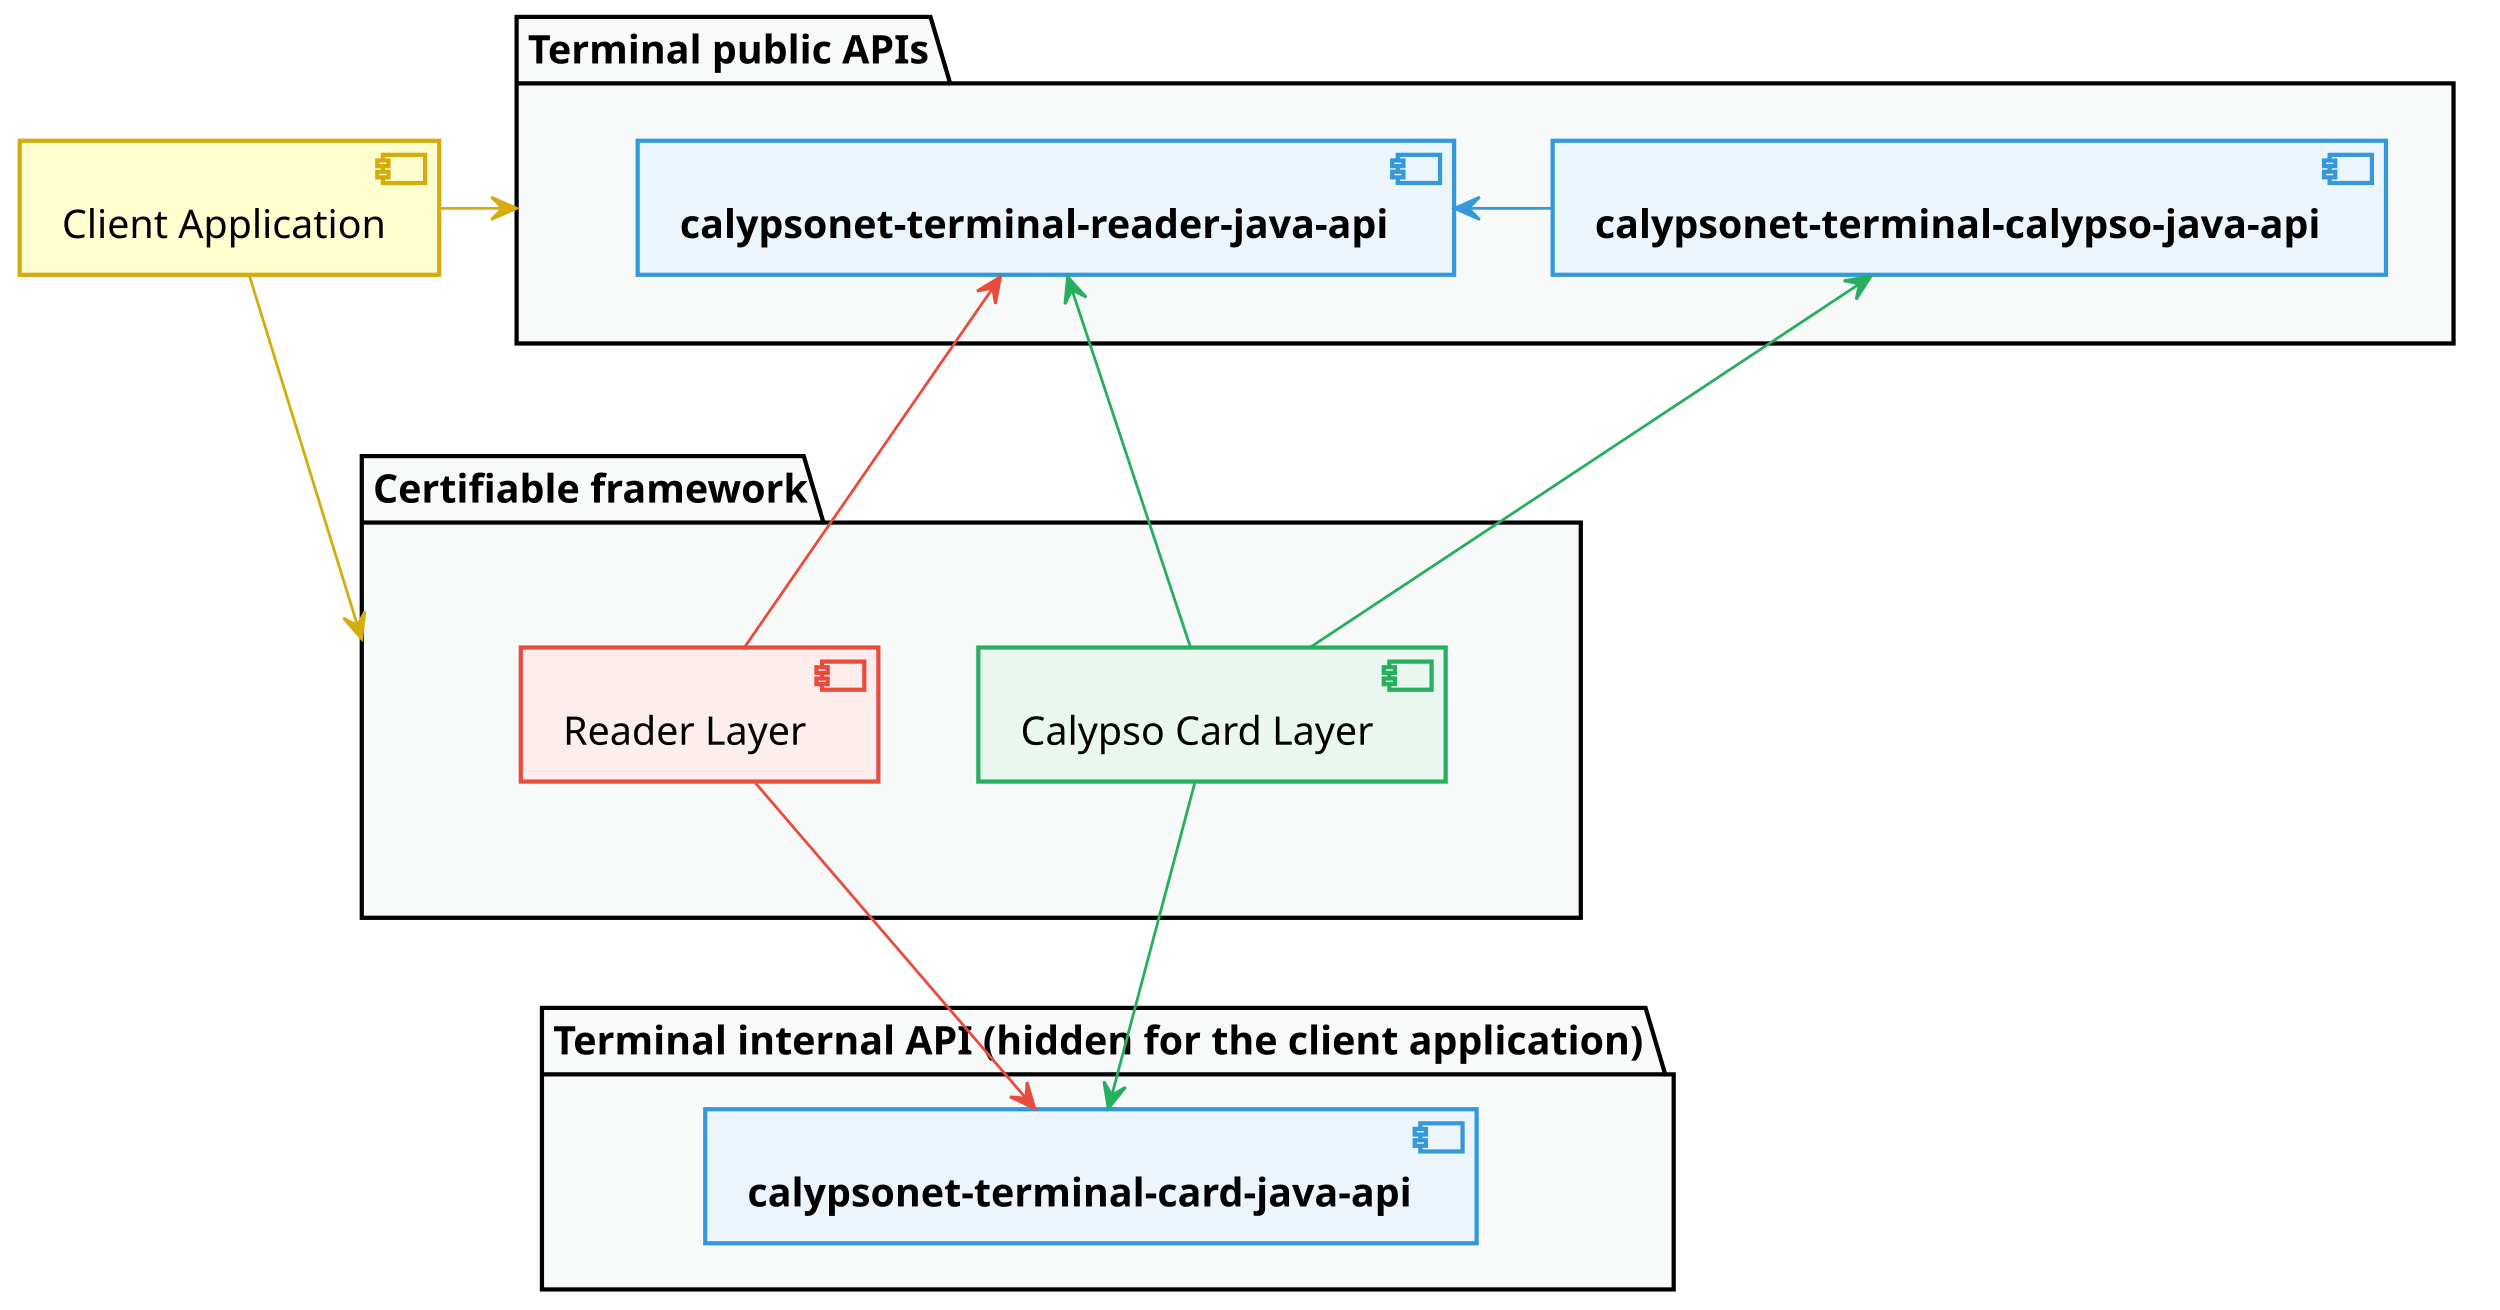
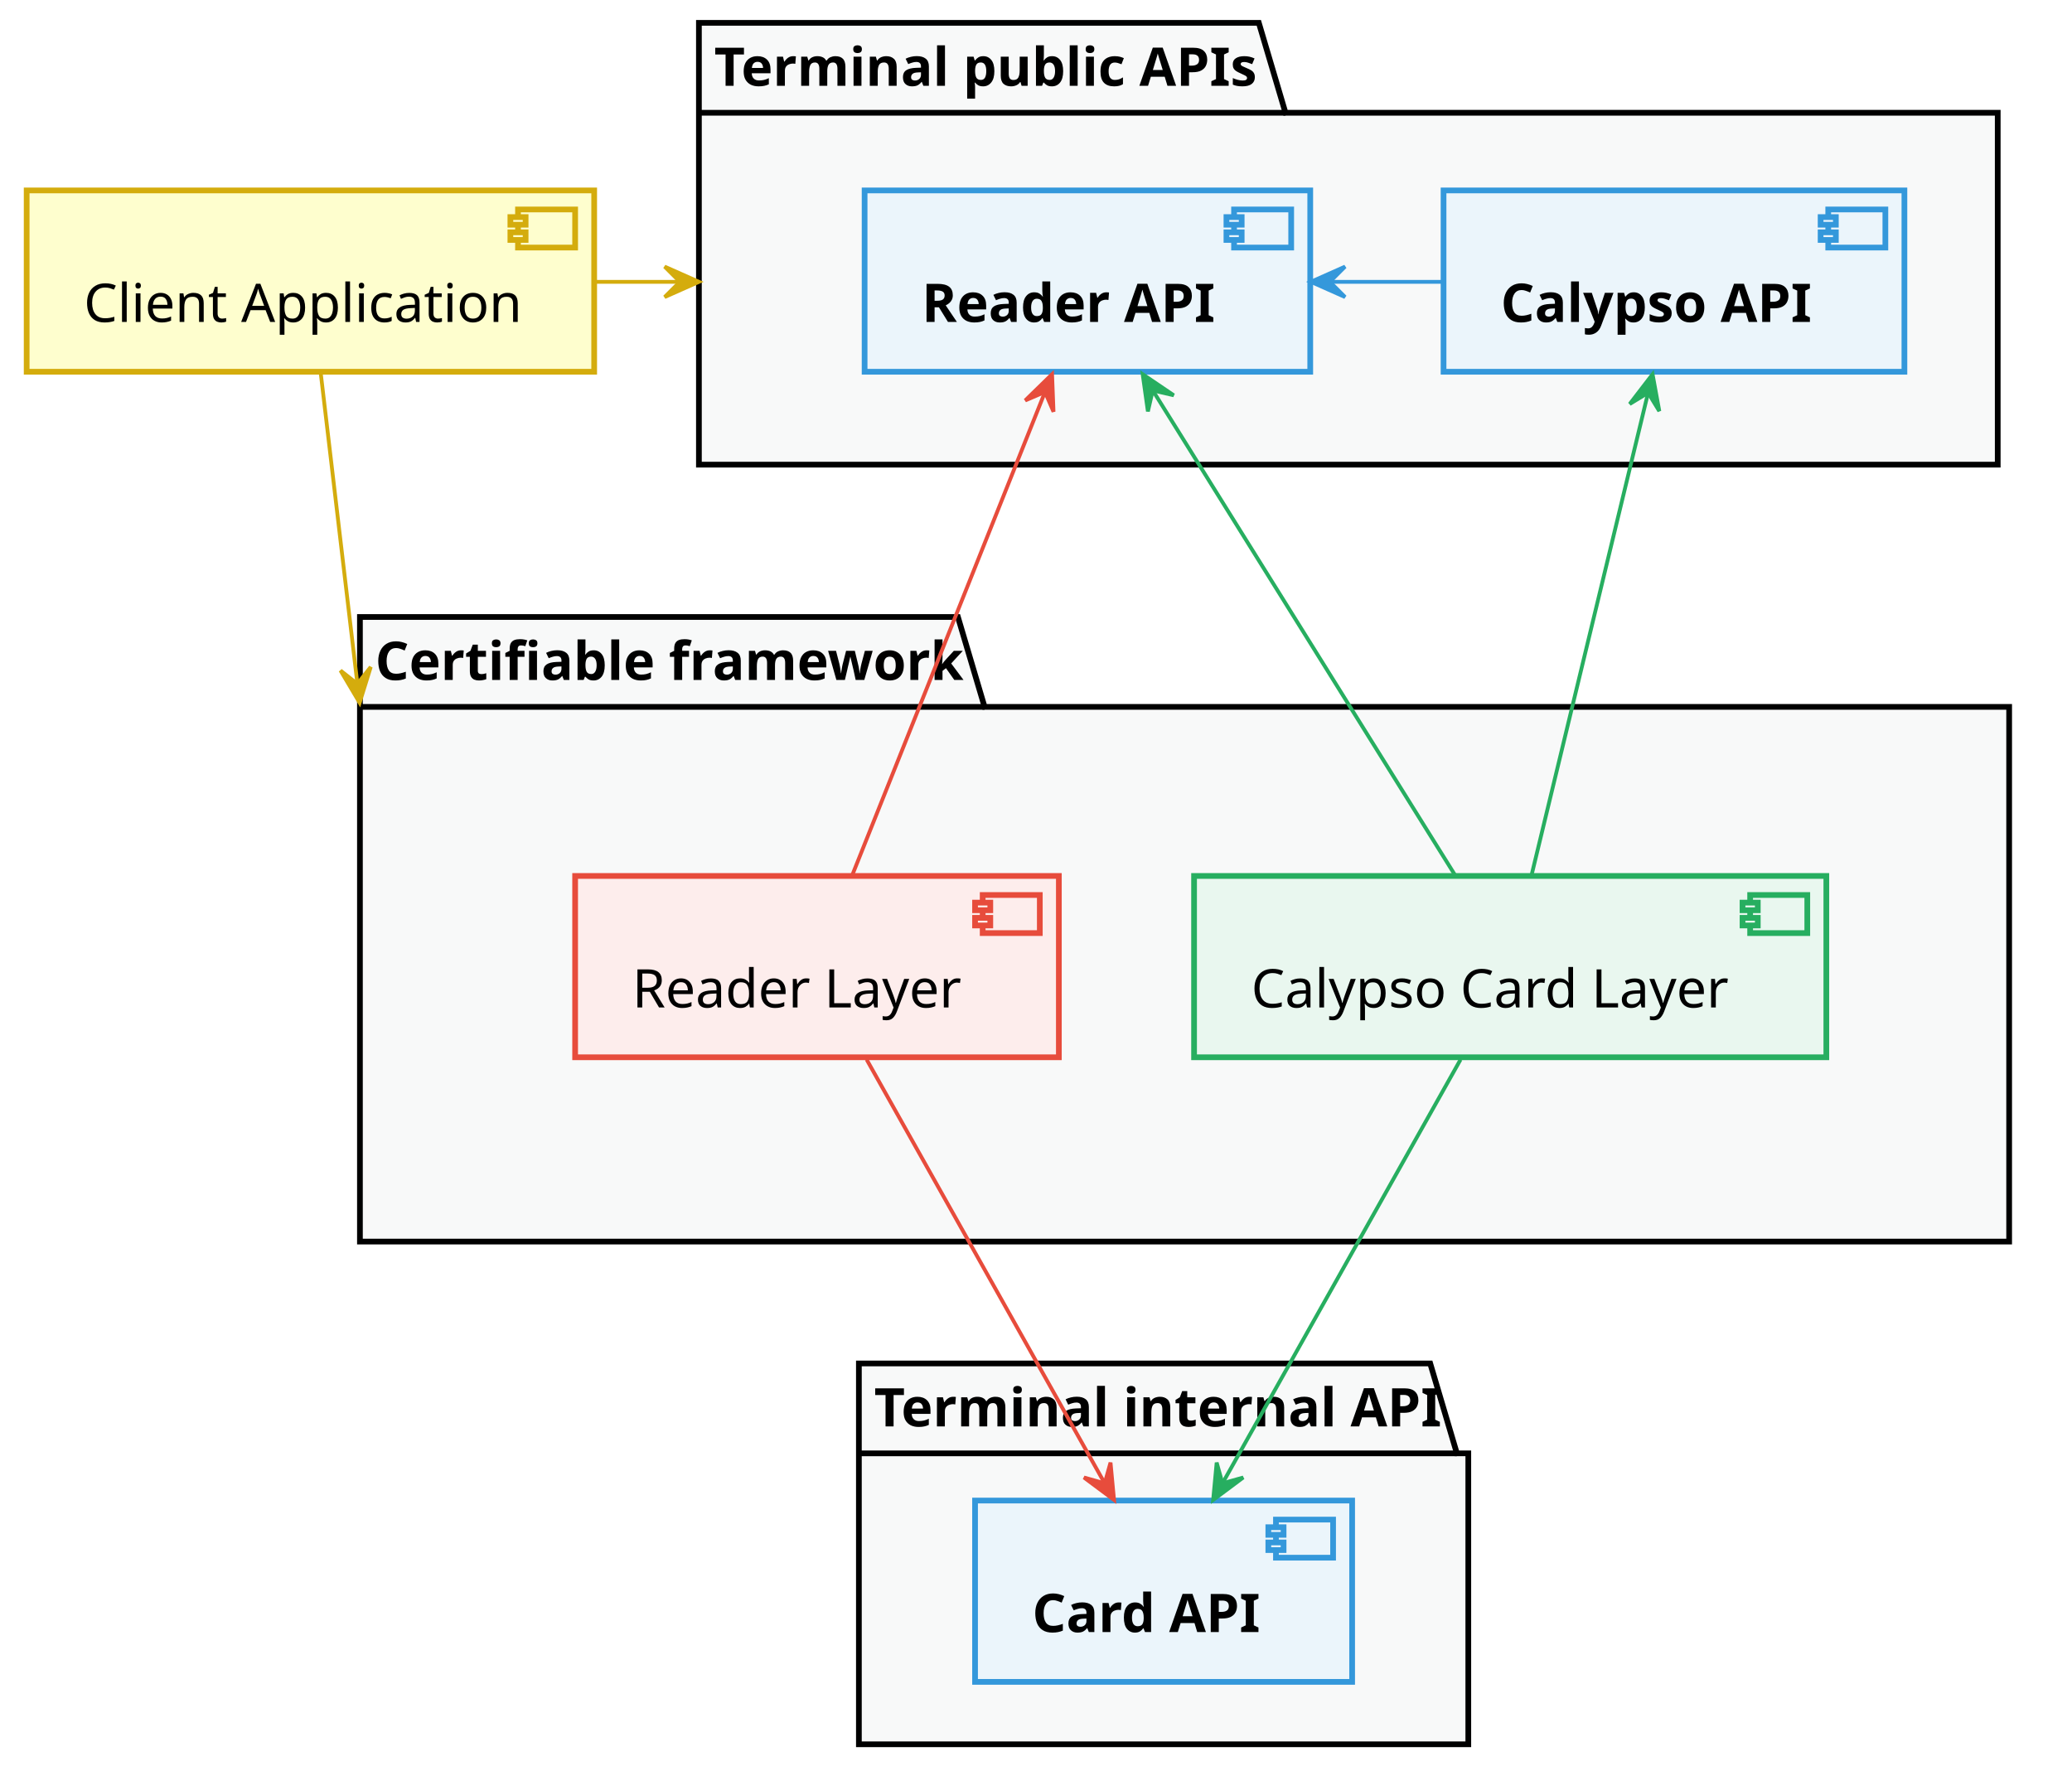
- <svg xmlns="http://www.w3.org/2000/svg" contentScriptType="application/ecmascript" contentStyleType="text/css" height="465px" preserveAspectRatio="none" style="width:888px;height:465px;background:#FFFFFF;" version="1.1" viewBox="0 0 888 465" width="888px" zoomAndPan="magnify">
+ <svg xmlns="http://www.w3.org/2000/svg" contentScriptType="application/ecmascript" contentStyleType="text/css" height="465px" preserveAspectRatio="none" style="width:544px;height:465px;background:#FFFFFF;" version="1.1" viewBox="0 0 544 465" width="544px" zoomAndPan="magnify">
  <defs />
  <g>
-     <polygon fill="#F8F9F9" points="183.5,6,330.5,6,337.5,29.609,871.5,29.609,871.5,122,183.5,122,183.5,6" style="stroke:#000000;stroke-width:1.5;" />
+     <polygon fill="#F8F9F9" points="183.5,6,330.5,6,337.5,29.609,524.5,29.609,524.5,122,183.5,122,183.5,6" style="stroke:#000000;stroke-width:1.5;" />
    <line style="stroke:#000000;stroke-width:1.5;" x1="183.5" x2="337.5" y1="29.609" y2="29.609" />
    <text fill="#000000" font-family="sans-serif" font-size="14" font-weight="bold" lengthAdjust="spacing" textLength="141" x="187.5" y="22.533">Terminal public APIs</text>
-     <polygon fill="#F8F9F9" points="128.5,162,285.5,162,292.5,185.609,561.5,185.609,561.5,326,128.5,326,128.5,162" style="stroke:#000000;stroke-width:1.5;" />
-     <line style="stroke:#000000;stroke-width:1.5;" x1="128.5" x2="292.5" y1="185.609" y2="185.609" />
-     <text fill="#000000" font-family="sans-serif" font-size="14" font-weight="bold" lengthAdjust="spacing" textLength="151" x="132.5" y="178.533">Certifiable framework</text>
-     <polygon fill="#F8F9F9" points="192.5,358,584.5,358,591.5,381.609,594.5,381.609,594.5,458,192.5,458,192.5,358" style="stroke:#000000;stroke-width:1.5;" />
-     <line style="stroke:#000000;stroke-width:1.5;" x1="192.5" x2="591.5" y1="381.609" y2="381.609" />
-     <text fill="#000000" font-family="sans-serif" font-size="14" font-weight="bold" lengthAdjust="spacing" textLength="386" x="196.5" y="374.533">Terminal internal API  (hidden for the client application)</text>
-     <rect fill="#EBF5FB" height="47.609" style="stroke:#3498DB;stroke-width:1.5;" width="290" x="226.5" y="50" />
-     <rect fill="#EBF5FB" height="10" style="stroke:#3498DB;stroke-width:1.5;" width="15" x="496.5" y="55" />
-     <rect fill="#EBF5FB" height="2" style="stroke:#3498DB;stroke-width:1.5;" width="4" x="494.5" y="57" />
-     <rect fill="#EBF5FB" height="2" style="stroke:#3498DB;stroke-width:1.5;" width="4" x="494.5" y="61" />
-     <text fill="#000000" font-family="sans-serif" font-size="14" font-weight="bold" lengthAdjust="spacing" textLength="250" x="241.5" y="84.533">calypsonet-terminal-reader-java-api</text>
-     <rect fill="#EBF5FB" height="47.609" style="stroke:#3498DB;stroke-width:1.5;" width="296" x="551.5" y="50" />
-     <rect fill="#EBF5FB" height="10" style="stroke:#3498DB;stroke-width:1.5;" width="15" x="827.5" y="55" />
-     <rect fill="#EBF5FB" height="2" style="stroke:#3498DB;stroke-width:1.5;" width="4" x="825.5" y="57" />
-     <rect fill="#EBF5FB" height="2" style="stroke:#3498DB;stroke-width:1.5;" width="4" x="825.5" y="61" />
-     <text fill="#000000" font-family="sans-serif" font-size="14" font-weight="bold" lengthAdjust="spacing" textLength="256" x="566.5" y="84.533">calypsonet-terminal-calypso-java-api</text>
-     <rect fill="#E9F7EF" height="47.609" style="stroke:#27AE60;stroke-width:1.5;" width="166" x="347.5" y="230" />
-     <rect fill="#E9F7EF" height="10" style="stroke:#27AE60;stroke-width:1.5;" width="15" x="493.5" y="235" />
-     <rect fill="#E9F7EF" height="2" style="stroke:#27AE60;stroke-width:1.5;" width="4" x="491.5" y="237" />
-     <rect fill="#E9F7EF" height="2" style="stroke:#27AE60;stroke-width:1.5;" width="4" x="491.5" y="241" />
-     <text fill="#000000" font-family="sans-serif" font-size="14" lengthAdjust="spacing" textLength="126" x="362.5" y="264.533">Calypso Card Layer</text>
-     <rect fill="#FDEDEC" height="47.609" style="stroke:#E74C3C;stroke-width:1.5;" width="127" x="185" y="230" />
-     <rect fill="#FDEDEC" height="10" style="stroke:#E74C3C;stroke-width:1.5;" width="15" x="292" y="235" />
-     <rect fill="#FDEDEC" height="2" style="stroke:#E74C3C;stroke-width:1.5;" width="4" x="290" y="237" />
-     <rect fill="#FDEDEC" height="2" style="stroke:#E74C3C;stroke-width:1.5;" width="4" x="290" y="241" />
-     <text fill="#000000" font-family="sans-serif" font-size="14" lengthAdjust="spacing" textLength="87" x="200" y="264.533">Reader Layer</text>
-     <rect fill="#EBF5FB" height="47.609" style="stroke:#3498DB;stroke-width:1.5;" width="274" x="250.5" y="394" />
-     <rect fill="#EBF5FB" height="10" style="stroke:#3498DB;stroke-width:1.5;" width="15" x="504.5" y="399" />
-     <rect fill="#EBF5FB" height="2" style="stroke:#3498DB;stroke-width:1.5;" width="4" x="502.5" y="401" />
-     <rect fill="#EBF5FB" height="2" style="stroke:#3498DB;stroke-width:1.5;" width="4" x="502.5" y="405" />
-     <text fill="#000000" font-family="sans-serif" font-size="14" font-weight="bold" lengthAdjust="spacing" textLength="234" x="265.5" y="428.533">calypsonet-terminal-card-java-api</text>
+     <polygon fill="#F8F9F9" points="94.5,162,251.5,162,258.5,185.609,527.5,185.609,527.5,326,94.5,326,94.5,162" style="stroke:#000000;stroke-width:1.5;" />
+     <line style="stroke:#000000;stroke-width:1.5;" x1="94.5" x2="258.5" y1="185.609" y2="185.609" />
+     <text fill="#000000" font-family="sans-serif" font-size="14" font-weight="bold" lengthAdjust="spacing" textLength="151" x="98.5" y="178.533">Certifiable framework</text>
+     <polygon fill="#F8F9F9" points="225.5,358,375.5,358,382.5,381.609,385.5,381.609,385.5,458,225.5,458,225.5,358" style="stroke:#000000;stroke-width:1.5;" />
+     <line style="stroke:#000000;stroke-width:1.5;" x1="225.5" x2="382.5" y1="381.609" y2="381.609" />
+     <text fill="#000000" font-family="sans-serif" font-size="14" font-weight="bold" lengthAdjust="spacing" textLength="144" x="229.5" y="374.533">Terminal internal API</text>
+     <rect fill="#EBF5FB" height="47.609" style="stroke:#3498DB;stroke-width:1.5;" width="117" x="227" y="50" />
+     <rect fill="#EBF5FB" height="10" style="stroke:#3498DB;stroke-width:1.5;" width="15" x="324" y="55" />
+     <rect fill="#EBF5FB" height="2" style="stroke:#3498DB;stroke-width:1.5;" width="4" x="322" y="57" />
+     <rect fill="#EBF5FB" height="2" style="stroke:#3498DB;stroke-width:1.5;" width="4" x="322" y="61" />
+     <text fill="#000000" font-family="sans-serif" font-size="14" font-weight="bold" lengthAdjust="spacing" textLength="77" x="242" y="84.533">Reader API</text>
+     <rect fill="#EBF5FB" height="47.609" style="stroke:#3498DB;stroke-width:1.5;" width="121" x="379" y="50" />
+     <rect fill="#EBF5FB" height="10" style="stroke:#3498DB;stroke-width:1.5;" width="15" x="480" y="55" />
+     <rect fill="#EBF5FB" height="2" style="stroke:#3498DB;stroke-width:1.5;" width="4" x="478" y="57" />
+     <rect fill="#EBF5FB" height="2" style="stroke:#3498DB;stroke-width:1.5;" width="4" x="478" y="61" />
+     <text fill="#000000" font-family="sans-serif" font-size="14" font-weight="bold" lengthAdjust="spacing" textLength="81" x="394" y="84.533">Calypso API</text>
+     <rect fill="#E9F7EF" height="47.609" style="stroke:#27AE60;stroke-width:1.5;" width="166" x="313.5" y="230" />
+     <rect fill="#E9F7EF" height="10" style="stroke:#27AE60;stroke-width:1.5;" width="15" x="459.5" y="235" />
+     <rect fill="#E9F7EF" height="2" style="stroke:#27AE60;stroke-width:1.5;" width="4" x="457.5" y="237" />
+     <rect fill="#E9F7EF" height="2" style="stroke:#27AE60;stroke-width:1.5;" width="4" x="457.5" y="241" />
+     <text fill="#000000" font-family="sans-serif" font-size="14" lengthAdjust="spacing" textLength="126" x="328.5" y="264.533">Calypso Card Layer</text>
+     <rect fill="#FDEDEC" height="47.609" style="stroke:#E74C3C;stroke-width:1.5;" width="127" x="151" y="230" />
+     <rect fill="#FDEDEC" height="10" style="stroke:#E74C3C;stroke-width:1.5;" width="15" x="258" y="235" />
+     <rect fill="#FDEDEC" height="2" style="stroke:#E74C3C;stroke-width:1.5;" width="4" x="256" y="237" />
+     <rect fill="#FDEDEC" height="2" style="stroke:#E74C3C;stroke-width:1.5;" width="4" x="256" y="241" />
+     <text fill="#000000" font-family="sans-serif" font-size="14" lengthAdjust="spacing" textLength="87" x="166" y="264.533">Reader Layer</text>
+     <rect fill="#EBF5FB" height="47.609" style="stroke:#3498DB;stroke-width:1.5;" width="99" x="256" y="394" />
+     <rect fill="#EBF5FB" height="10" style="stroke:#3498DB;stroke-width:1.5;" width="15" x="335" y="399" />
+     <rect fill="#EBF5FB" height="2" style="stroke:#3498DB;stroke-width:1.5;" width="4" x="333" y="401" />
+     <rect fill="#EBF5FB" height="2" style="stroke:#3498DB;stroke-width:1.5;" width="4" x="333" y="405" />
+     <text fill="#000000" font-family="sans-serif" font-size="14" font-weight="bold" lengthAdjust="spacing" textLength="59" x="271" y="428.533">Card API</text>
    <rect fill="#FEFECE" height="47.609" style="stroke:#D4AC0D;stroke-width:1.5;" width="149" x="7" y="50" />
    <rect fill="#FEFECE" height="10" style="stroke:#D4AC0D;stroke-width:1.5;" width="15" x="136" y="55" />
    <rect fill="#FEFECE" height="2" style="stroke:#D4AC0D;stroke-width:1.5;" width="4" x="134" y="57" />
    <rect fill="#FEFECE" height="2" style="stroke:#D4AC0D;stroke-width:1.5;" width="4" x="134" y="61" />
    <text fill="#000000" font-family="sans-serif" font-size="14" lengthAdjust="spacing" textLength="109" x="22" y="84.533">Client Application</text>
    <path d="M156.266,74 C162.047,74 167.827,74 173.607,74 C176.498,74 179.388,74 182.278,74 C182.639,74 183.001,74 183.362,74 C183.407,74 183.452,74 183.498,74 " fill="none" id="application-to-packCalypsonetPublic" style="stroke:#D4AC0D;stroke-width:1.0;" />
    <polygon fill="#D4AC0D" points="183.498,74,174.498,70,178.498,74,174.498,78,183.498,74" style="stroke:#D4AC0D;stroke-width:1.0;" />
-     <path d="M88.69,98.27 C96.028,122.018 107.725,159.872 117.712,192.194 C120.208,200.274 122.598,208.009 124.786,215.091 C125.88,218.632 126.924,222.01 127.906,225.186 C128.028,225.583 128.15,225.977 128.271,226.368 C128.331,226.563 128.391,226.758 128.451,226.952 " fill="none" id="application-to-packMain" style="stroke:#D4AC0D;stroke-width:1.0;" />
-     <polygon fill="#D4AC0D" points="128.451,226.952,129.616,217.172,126.975,222.174,121.972,219.534,128.451,226.952" style="stroke:#D4AC0D;stroke-width:1.0;" />
-     <path d="M521.745,74 C531.581,74 541.417,74 551.252,74 " fill="none" id="readerApi-backto-calypsoApi" style="stroke:#3498DB;stroke-width:1.0;" />
-     <polygon fill="#3498DB" points="516.602,74,525.602,78,521.602,74,525.602,70,516.602,74" style="stroke:#3498DB;stroke-width:1.0;" />
-     <path d="M424.339,278.211 C416.58,307.443 403.259,357.628 394.94,388.97 " fill="none" id="cardLayer-to-cardApi" style="stroke:#27AE60;stroke-width:1.0;" />
-     <polygon fill="#27AE60" points="393.649,393.832,399.824,386.16,394.932,389,392.092,384.107,393.649,393.832" style="stroke:#27AE60;stroke-width:1.0;" />
-     <path d="M380.865,103.253 C392.464,138.247 412.007,197.206 422.785,229.724 " fill="none" id="readerApi-backto-cardLayer" style="stroke:#27AE60;stroke-width:1.0;" />
-     <polygon fill="#27AE60" points="379.213,98.27,378.247,108.071,380.786,103.016,385.841,105.555,379.213,98.27" style="stroke:#27AE60;stroke-width:1.0;" />
-     <path d="M660.278,100.954 C607.783,135.69 515.487,196.763 465.329,229.953 " fill="none" id="calypsoApi-backto-cardLayer" style="stroke:#27AE60;stroke-width:1.0;" />
-     <polygon fill="#27AE60" points="664.609,98.088,654.896,99.72,660.439,100.848,659.312,106.391,664.609,98.088" style="stroke:#27AE60;stroke-width:1.0;" />
-     <path d="M352.568,102.398 C328.465,137.279 287.238,196.94 264.584,229.724 " fill="none" id="readerApi-backto-readerLayer" style="stroke:#E74C3C;stroke-width:1.0;" />
-     <polygon fill="#E74C3C" points="355.42,98.27,347.012,103.399,352.577,102.383,353.593,107.948,355.42,98.27" style="stroke:#E74C3C;stroke-width:1.0;" />
-     <path d="M268.415,278.211 C293.704,307.684 337.268,358.456 364.11,389.74 " fill="none" id="readerLayer-to-cardApi" style="stroke:#E74C3C;stroke-width:1.0;" />
-     <polygon fill="#E74C3C" points="367.622,393.832,364.797,384.397,364.366,390.038,358.726,389.607,367.622,393.832" style="stroke:#E74C3C;stroke-width:1.0;" />
+     <path d="M84.245,98.27 C85.646,110.144 87.463,125.545 89.406,142.017 C90.378,150.253 91.381,158.757 92.38,167.222 C92.879,171.455 93.378,175.678 93.87,179.852 C93.993,180.896 94.116,181.937 94.238,182.974 C94.3,183.492 94.361,184.01 94.422,184.527 " fill="none" id="application-to-packMain" style="stroke:#D4AC0D;stroke-width:1.0;" />
+     <polygon fill="#D4AC0D" points="94.422,184.527,97.34,175.12,93.836,179.561,89.395,176.057,94.422,184.527" style="stroke:#D4AC0D;stroke-width:1.0;" />
+     <path d="M349.294,74 C359.126,74 368.958,74 378.79,74 " fill="none" id="readerApi-backto-calypsoApi" style="stroke:#3498DB;stroke-width:1.0;" />
+     <polygon fill="#3498DB" points="344.152,74,353.152,78,349.152,74,353.152,70,344.152,74" style="stroke:#3498DB;stroke-width:1.0;" />
+     <path d="M383.462,278.211 C366.974,307.563 338.619,358.042 321.028,389.356 " fill="none" id="cardLayer-to-cardApi" style="stroke:#27AE60;stroke-width:1.0;" />
+     <polygon fill="#27AE60" points="318.514,393.832,326.41,387.945,320.963,389.473,319.435,384.027,318.514,393.832" style="stroke:#27AE60;stroke-width:1.0;" />
+     <path d="M302.851,102.824 C324.639,137.763 361.624,197.073 381.985,229.724 " fill="none" id="readerApi-backto-cardLayer" style="stroke:#27AE60;stroke-width:1.0;" />
+     <polygon fill="#27AE60" points="300.011,98.27,301.379,108.023,302.657,102.513,308.167,103.79,300.011,98.27" style="stroke:#27AE60;stroke-width:1.0;" />
+     <path d="M432.675,103.253 C424.221,138.247 409.978,197.206 402.123,229.724 " fill="none" id="calypsoApi-backto-cardLayer" style="stroke:#27AE60;stroke-width:1.0;" />
+     <polygon fill="#27AE60" points="433.879,98.27,427.877,106.079,432.705,103.13,435.653,107.958,433.879,98.27" style="stroke:#27AE60;stroke-width:1.0;" />
+     <path d="M274.23,103.253 C260.272,138.247 236.755,197.206 223.784,229.724 " fill="none" id="readerApi-backto-readerLayer" style="stroke:#E74C3C;stroke-width:1.0;" />
+     <polygon fill="#E74C3C" points="276.218,98.27,269.168,105.147,274.365,102.914,276.598,108.112,276.218,98.27" style="stroke:#E74C3C;stroke-width:1.0;" />
+     <path d="M227.538,278.211 C244.026,307.563 272.381,358.042 289.972,389.356 " fill="none" id="readerLayer-to-cardApi" style="stroke:#E74C3C;stroke-width:1.0;" />
+     <polygon fill="#E74C3C" points="292.486,393.832,291.565,384.027,290.037,389.473,284.59,387.945,292.486,393.832" style="stroke:#E74C3C;stroke-width:1.0;" />
  </g>
</svg>
